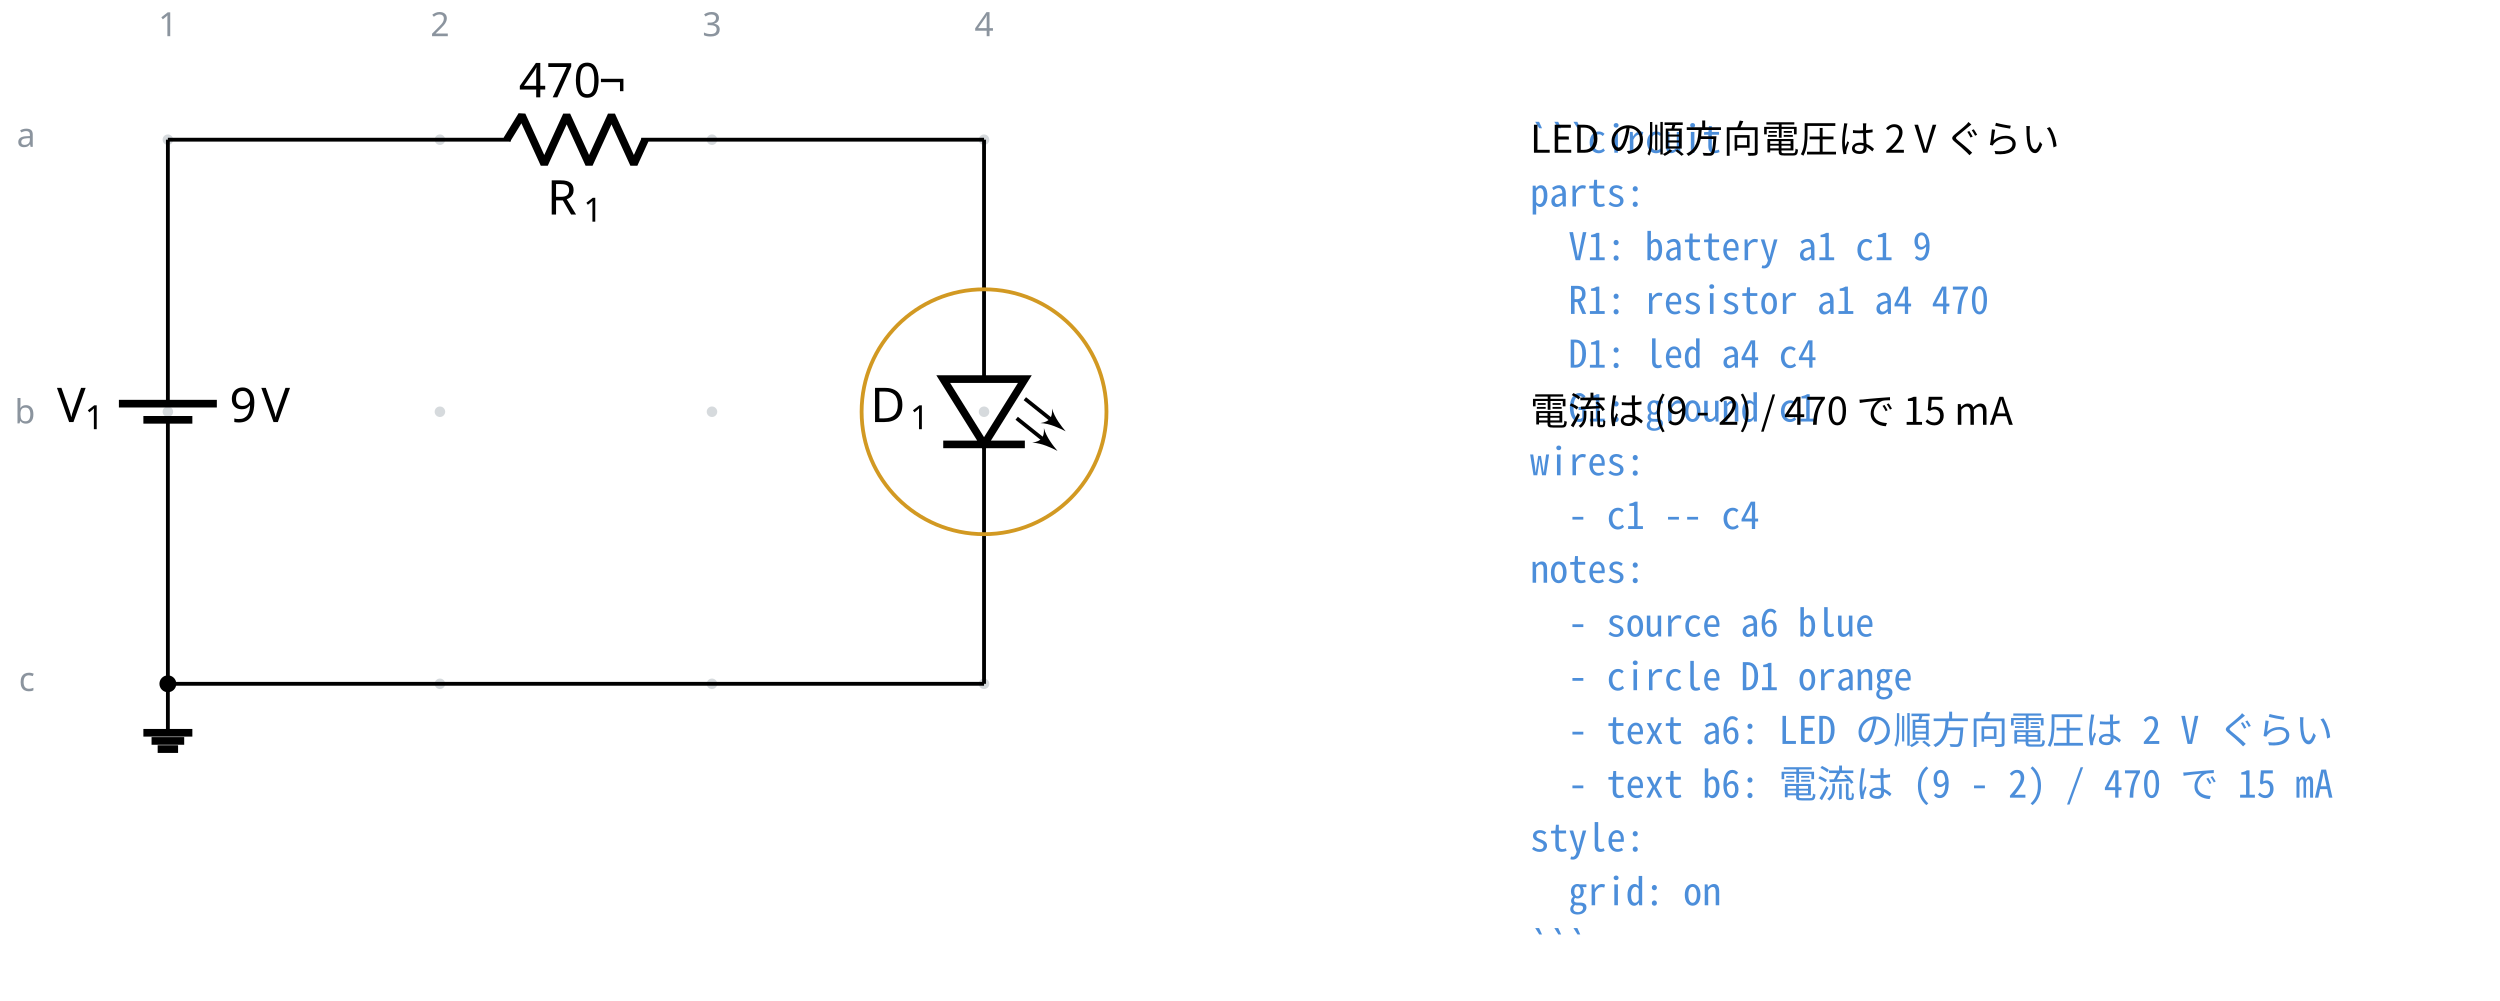
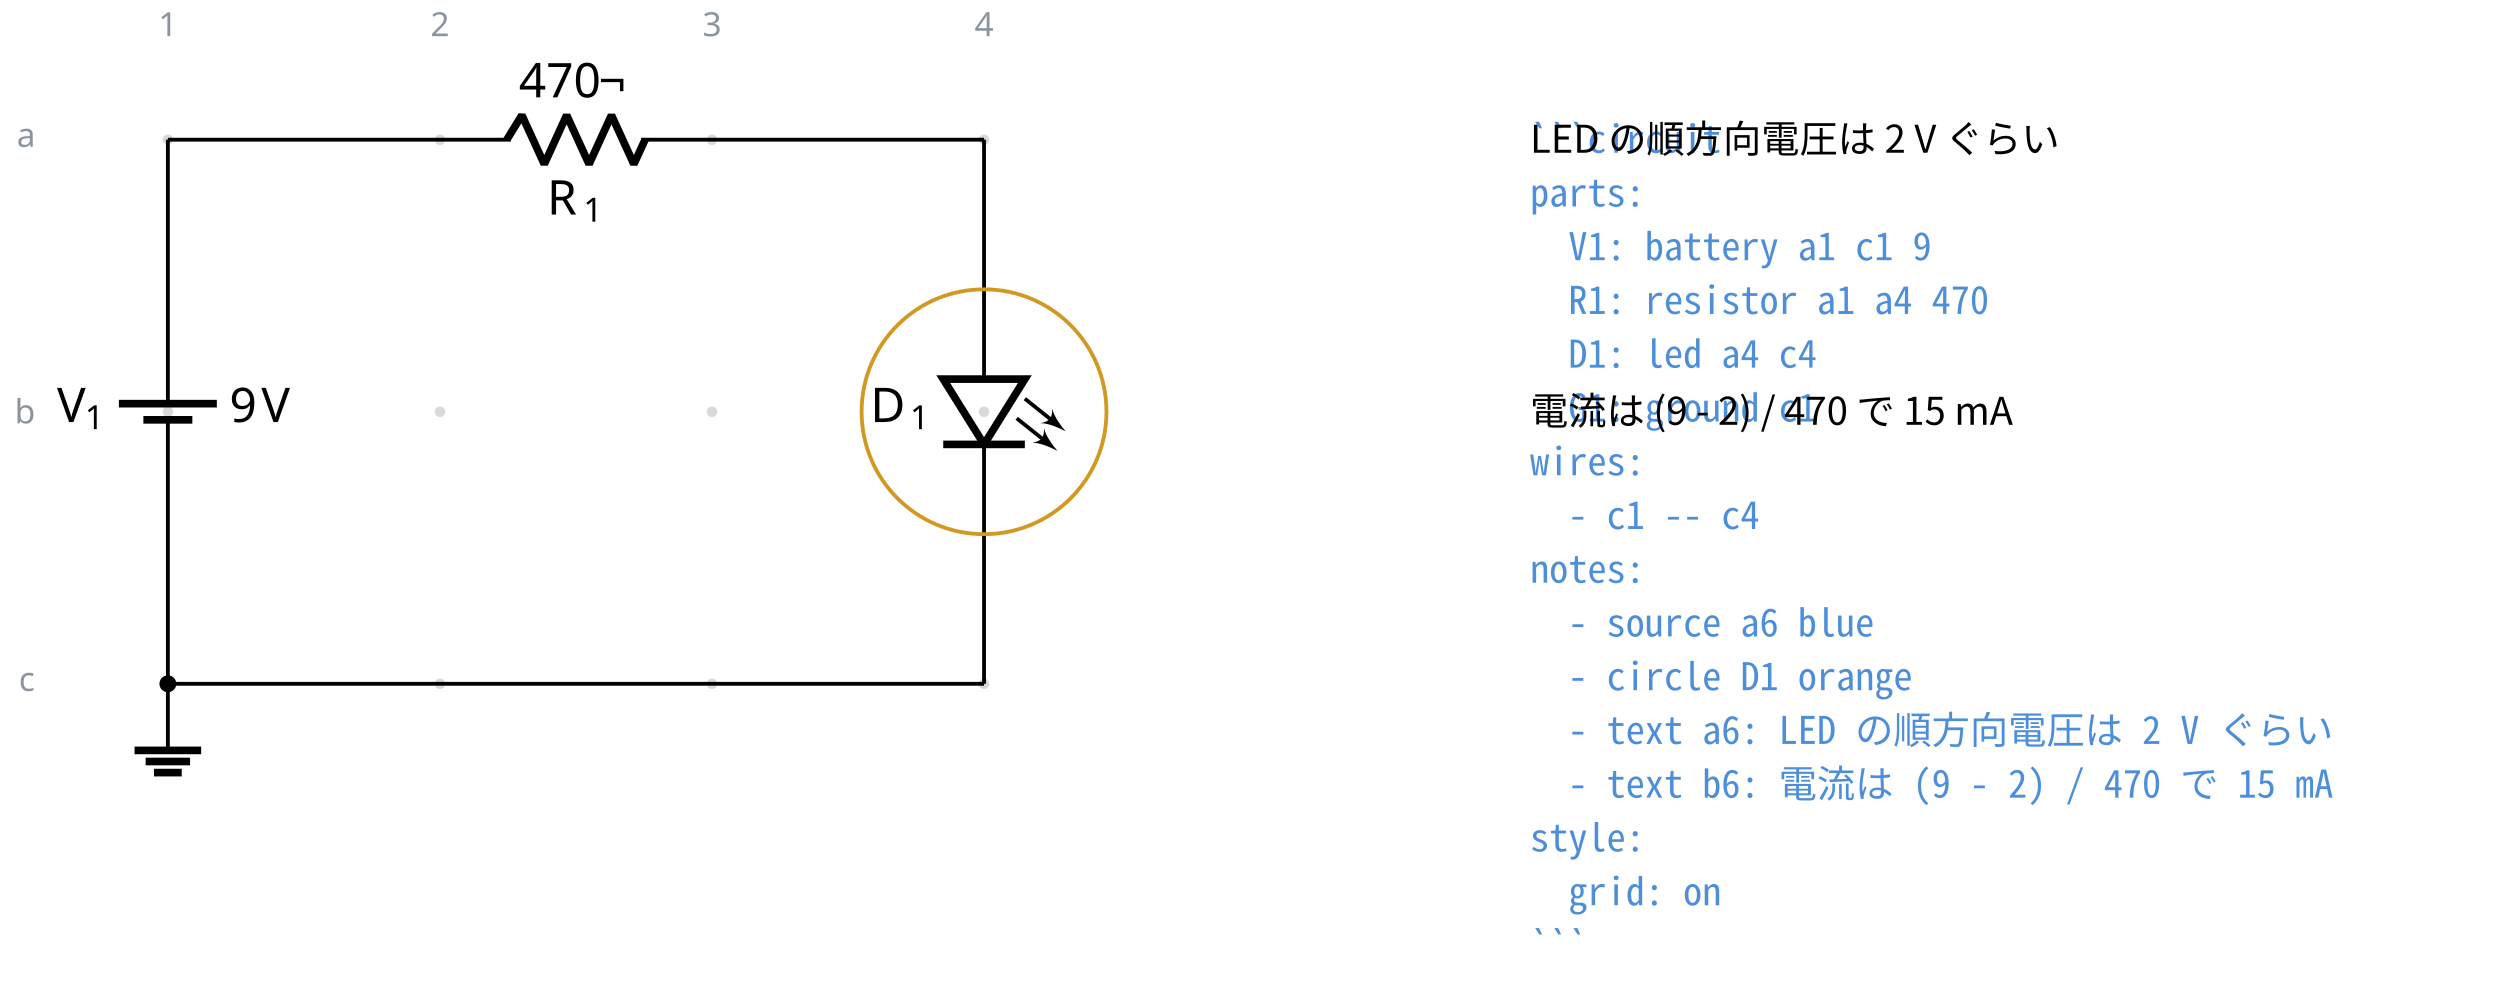
<svg xmlns="http://www.w3.org/2000/svg" fill="currentColor" width="697.227" height="279.156" viewBox="-72 -72 522.92 209.367">
  <g stroke="currentColor" stroke-miterlimit="10" stroke-width=".8">
    <path fill="#8b949e" fill-opacity=".35" stroke="none" stroke-opacity=".35" d="M-35.787-42.781a1.1 1.1 0 1 0-2.2 0 1.1 1.1 0 0 0 2.2 0M-35.787 14.124a1.1 1.1 0 1 0-2.2 0 1.1 1.1 0 0 0 2.2 0M-35.787 71.03a1.1 1.1 0 1 0-2.2 0 1.1 1.1 0 0 0 2.2 0M21.118-42.781a1.1 1.1 0 1 0-2.2 0 1.1 1.1 0 0 0 2.2 0M21.118 14.124a1.1 1.1 0 1 0-2.2 0 1.1 1.1 0 0 0 2.2 0M21.118 71.03a1.1 1.1 0 1 0-2.2 0 1.1 1.1 0 0 0 2.2 0M78.024-42.781a1.1 1.1 0 1 0-2.2 0 1.1 1.1 0 0 0 2.2 0M78.024 14.124a1.1 1.1 0 1 0-2.2 0 1.1 1.1 0 0 0 2.2 0M78.024 71.03a1.1 1.1 0 1 0-2.2 0 1.1 1.1 0 0 0 2.2 0M134.93-42.781a1.1 1.1 0 1 0-2.2 0 1.1 1.1 0 0 0 2.2 0M134.93 14.124a1.1 1.1 0 1 0-2.2 0 1.1 1.1 0 0 0 2.2 0M134.93 71.03a1.1 1.1 0 1 0-2.2 0 1.1 1.1 0 0 0 2.2 0m-1.1 0" />
    <g fill="#8b949e" stroke="#8b949e">
      <text x="-36.887" y="-42.781" fill="#8b949e" stroke="none" font-family="cmr7" font-size="7" transform="translate(-1.993 -21.645)">1</text>
    </g>
    <g fill="#8b949e" stroke="#8b949e">
      <text x="-36.887" y="-42.781" fill="#8b949e" stroke="none" font-family="cmr7" font-size="7" transform="translate(54.912 -21.645)">2</text>
    </g>
    <g fill="#8b949e" stroke="#8b949e">
      <text x="-36.887" y="-42.781" fill="#8b949e" stroke="none" font-family="cmr7" font-size="7" transform="translate(111.818 -21.645)">3</text>
    </g>
    <g fill="#8b949e" stroke="#8b949e">
      <text x="-36.887" y="-42.781" fill="#8b949e" stroke="none" font-family="cmr7" font-size="7" transform="translate(168.723 -21.645)">4</text>
    </g>
    <g fill="#8b949e" stroke="#8b949e">
      <text x="-36.887" y="-42.781" fill="#8b949e" stroke="none" font-family="cmr7" font-size="7" transform="translate(-31.62 1.507)">a</text>
    </g>
    <g fill="#8b949e" stroke="#8b949e">
      <text x="-36.887" y="-42.781" fill="#8b949e" stroke="none" font-family="cmr7" font-size="7" transform="translate(-32.05 59.336)">b</text>
    </g>
    <g fill="#8b949e" stroke="#8b949e">
      <text x="-36.887" y="-42.781" fill="#8b949e" stroke="none" font-family="cmr7" font-size="7" transform="translate(-31.189 115.318)">c</text>
    </g>
    <path fill="none" d="M-36.887-42.781v.4m0-.4V9.003m0 10.243V71.03m0-.4v.4M-36.887 15.814v3.432m0-6.812V9.003" />
    <g stroke-width="1.6">
      <path fill="none" d="M-31.766 15.814h-10.243m15.365-3.38H-47.13" />
    </g>
    <g stroke="none">
      <text x="-36.887" y="-42.781" font-family="cmmi10" font-size="10" transform="translate(-23.201 59.058)">V</text>
      <text x="-31.054" y="-41.281" font-family="cmr7" font-size="7" transform="translate(-23.201 59.058)">1</text>
    </g>
    <g stroke="none" font-family="cmr10" font-size="10">
      <text x="-36.887" y="-42.781" transform="translate(12.882 59.058)">9</text>
      <text x="-30.221" y="-42.781" transform="translate(12.882 59.058)">V</text>
    </g>
    <path fill="none" d="M-36.887-42.781h.4m-.4 0h71.7m27.315 0h71.701m-.4 0h.4" />
    <g stroke-linejoin="bevel" stroke-width="1.6">
      <path fill="none" d="m34.014-42.781 3.143-5.122 4.685 10.243 4.686-10.243 4.686 10.243L55.9-47.903l4.685 10.243 2.343-5.121" />
    </g>
    <g stroke="none">
      <text x="-36.887" y="-42.781" font-family="cmmi10" font-size="10" transform="translate(79.319 15.648)">R</text>
      <text x="-29.294" y="-41.281" font-family="cmr7" font-size="7" transform="translate(79.319 15.648)">1</text>
    </g>
    <g stroke="none" font-family="cmr10" font-size="10">
      <text x="-36.887" y="-42.781" transform="translate(73.414 -8.863)">470</text>
      <text x="-20.22" y="-42.781" transform="translate(73.414 -8.863)">¬</text>
    </g>
    <path fill="none" d="M133.83-42.781v.4m0-.4V7.296m0 13.657V71.03m0-.4v.4" />
    <g stroke-width="1.6">
      <path fill="none" d="m133.83 20.953 8.535-13.657h-17.072ZM125.293 20.953h17.072" />
      <g stroke-width=".8">
        <path fill="none" d="m142.365 11.393 6.1 4.88" />
        <path stroke="none" d="M150.9 18.221c-.852-1.015-2.354-2.882-2.841-4.77.121 1.928-.528 2.74-2.436 3.045 1.948.06 4.1 1.116 5.278 1.725" />
        <path fill="none" d="m140.658 15.49 6.1 4.88" />
        <path stroke="none" d="M149.194 22.318c-.853-1.015-2.355-2.882-2.842-4.77.121 1.928-.528 2.74-2.436 3.045 1.948.06 4.1 1.116 5.278 1.725" />
      </g>
    </g>
    <g stroke="none">
      <text x="-36.887" y="-42.781" font-family="cmmi10" font-size="10" transform="translate(146.947 59.058)">D</text>
      <text x="-28.608" y="-41.281" font-family="cmr7" font-size="7" transform="translate(146.947 59.058)">1</text>
    </g>
-     <path fill="none" d="M-36.887 71.03v10.243" />
-     <path fill="none" stroke-width="1.6" d="M-42.009 81.273h10.243M-40.3 82.98h6.828m-5.548 1.707h4.268" />
+     <path fill="none" d="M-36.887 71.03v13.93" />
+     <path fill="none" stroke-width="1.6" d="M-43.852 84.96h13.93m-11.609 2.322h9.287m-7.545 2.322h5.804" />
    <path fill="none" d="M-36.887 71.03h170.716" />
    <path d="M-35.522 71.03a1.365 1.365 0 1 0-2.73 0 1.365 1.365 0 0 0 2.73 0Zm-1.365 0" />
    <g>
      <text x="-36.887" y="-42.781" fill="#4c8eda" stroke="none" font-family="'Noto Sans Mono CJK JP',ui-monospace,'SFMono-Regular',Consolas,'Liberation Mono',monospace" font-size="8" transform="translate(284.927 2.733)" xml:space="preserve">```circuit</text>
    </g>
    <g>
      <text x="-36.887" y="-42.781" fill="#4c8eda" stroke="none" font-family="'Noto Sans Mono CJK JP',ui-monospace,'SFMono-Regular',Consolas,'Liberation Mono',monospace" font-size="8" transform="translate(284.927 13.972)" xml:space="preserve">parts:</text>
    </g>
    <g>
      <text x="-36.887" y="-42.781" fill="#4c8eda" stroke="none" font-family="'Noto Sans Mono CJK JP',ui-monospace,'SFMono-Regular',Consolas,'Liberation Mono',monospace" font-size="8" transform="translate(284.927 25.21)" xml:space="preserve">  V1: battery a1 c1 9</text>
    </g>
    <g>
      <text x="-36.887" y="-42.781" fill="#4c8eda" stroke="none" font-family="'Noto Sans Mono CJK JP',ui-monospace,'SFMono-Regular',Consolas,'Liberation Mono',monospace" font-size="8" transform="translate(284.927 36.45)" xml:space="preserve">  R1: resistor a1 a4 470</text>
    </g>
    <g>
      <text x="-36.887" y="-42.781" fill="#4c8eda" stroke="none" font-family="'Noto Sans Mono CJK JP',ui-monospace,'SFMono-Regular',Consolas,'Liberation Mono',monospace" font-size="8" transform="translate(284.927 47.689)" xml:space="preserve">  D1: led a4 c4</text>
    </g>
    <g>
      <text x="-36.887" y="-42.781" fill="#4c8eda" stroke="none" font-family="'Noto Sans Mono CJK JP',ui-monospace,'SFMono-Regular',Consolas,'Liberation Mono',monospace" font-size="8" transform="translate(284.927 58.956)" xml:space="preserve">  G1: ground c1</text>
    </g>
    <g>
      <text x="-36.887" y="-42.781" fill="#4c8eda" stroke="none" font-family="'Noto Sans Mono CJK JP',ui-monospace,'SFMono-Regular',Consolas,'Liberation Mono',monospace" font-size="8" transform="translate(284.927 70.195)" xml:space="preserve">wires:</text>
    </g>
    <g>
      <text x="-36.887" y="-42.781" fill="#4c8eda" stroke="none" font-family="'Noto Sans Mono CJK JP',ui-monospace,'SFMono-Regular',Consolas,'Liberation Mono',monospace" font-size="8" transform="translate(284.927 81.434)" xml:space="preserve">  - c1 -- c4</text>
    </g>
    <g>
      <text x="-36.887" y="-42.781" fill="#4c8eda" stroke="none" font-family="'Noto Sans Mono CJK JP',ui-monospace,'SFMono-Regular',Consolas,'Liberation Mono',monospace" font-size="8" transform="translate(284.927 92.672)" xml:space="preserve">notes:</text>
    </g>
    <g>
      <text x="-36.887" y="-42.781" fill="#4c8eda" stroke="none" font-family="'Noto Sans Mono CJK JP',ui-monospace,'SFMono-Regular',Consolas,'Liberation Mono',monospace" font-size="8" transform="translate(284.927 103.911)" xml:space="preserve">  - source a6 blue</text>
    </g>
    <g>
      <text x="-36.887" y="-42.781" fill="#4c8eda" stroke="none" font-family="'Noto Sans Mono CJK JP',ui-monospace,'SFMono-Regular',Consolas,'Liberation Mono',monospace" font-size="8" transform="translate(284.927 115.15)" xml:space="preserve">  - circle D1 orange</text>
    </g>
    <g>
      <text x="-36.887" y="-42.781" fill="#4c8eda" stroke="none" font-family="'Noto Sans Mono CJK JP',ui-monospace,'SFMono-Regular',Consolas,'Liberation Mono',monospace" font-size="8" transform="translate(284.927 126.389)" xml:space="preserve">  - text a6: LED の順方向電圧は 2 V ぐらい</text>
    </g>
    <g>
      <text x="-36.887" y="-42.781" fill="#4c8eda" stroke="none" font-family="'Noto Sans Mono CJK JP',ui-monospace,'SFMono-Regular',Consolas,'Liberation Mono',monospace" font-size="8" transform="translate(284.927 137.628)" xml:space="preserve">  - text b6: 電流は (9 - 2) / 470 で 15 mA</text>
    </g>
    <g>
      <text x="-36.887" y="-42.781" fill="#4c8eda" stroke="none" font-family="'Noto Sans Mono CJK JP',ui-monospace,'SFMono-Regular',Consolas,'Liberation Mono',monospace" font-size="8" transform="translate(284.927 148.867)" xml:space="preserve">style:</text>
    </g>
    <g>
      <text x="-36.887" y="-42.781" fill="#4c8eda" stroke="none" font-family="'Noto Sans Mono CJK JP',ui-monospace,'SFMono-Regular',Consolas,'Liberation Mono',monospace" font-size="8" transform="translate(284.927 160.134)" xml:space="preserve">  grid: on</text>
    </g>
    <g>
      <text x="-36.887" y="-42.781" fill="#4c8eda" stroke="none" font-family="'Noto Sans Mono CJK JP',ui-monospace,'SFMono-Regular',Consolas,'Liberation Mono',monospace" font-size="8" transform="translate(284.927 171.373)" xml:space="preserve">```</text>
    </g>
    <path fill="none" stroke="#d29922" d="M159.437 14.124c0-14.142-11.465-25.607-25.608-25.607-14.142 0-25.607 11.465-25.607 25.607 0 14.143 11.465 25.607 25.607 25.607 14.143 0 25.608-11.464 25.608-25.607Zm-25.608 0" />
    <g>
      <text x="-36.887" y="-42.781" fill="currentColor" stroke="none" font-family="'Noto Sans CJK JP','Noto Sans JP','Hiragino Sans','Yu Gothic',sans-serif" font-size="8" transform="translate(284.927 2.733)">LED の順方向電圧は 2 V ぐらい</text>
    </g>
    <g>
      <text x="-36.887" y="-42.781" fill="currentColor" stroke="none" font-family="'Noto Sans CJK JP','Noto Sans JP','Hiragino Sans','Yu Gothic',sans-serif" font-size="8" transform="translate(284.927 59.639)">電流は (9 - 2) / 470 で 15 mA</text>
    </g>
  </g>
</svg>
